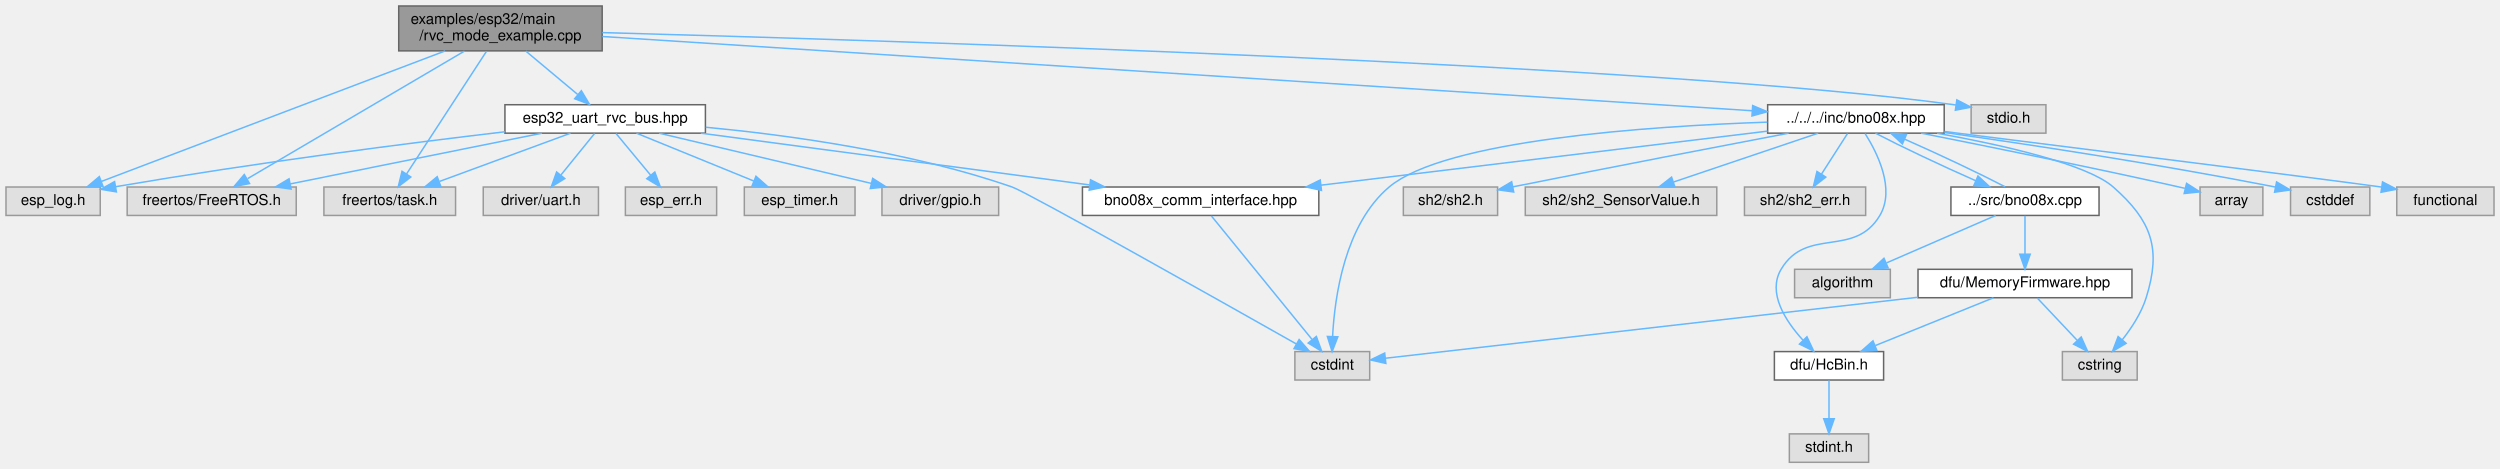
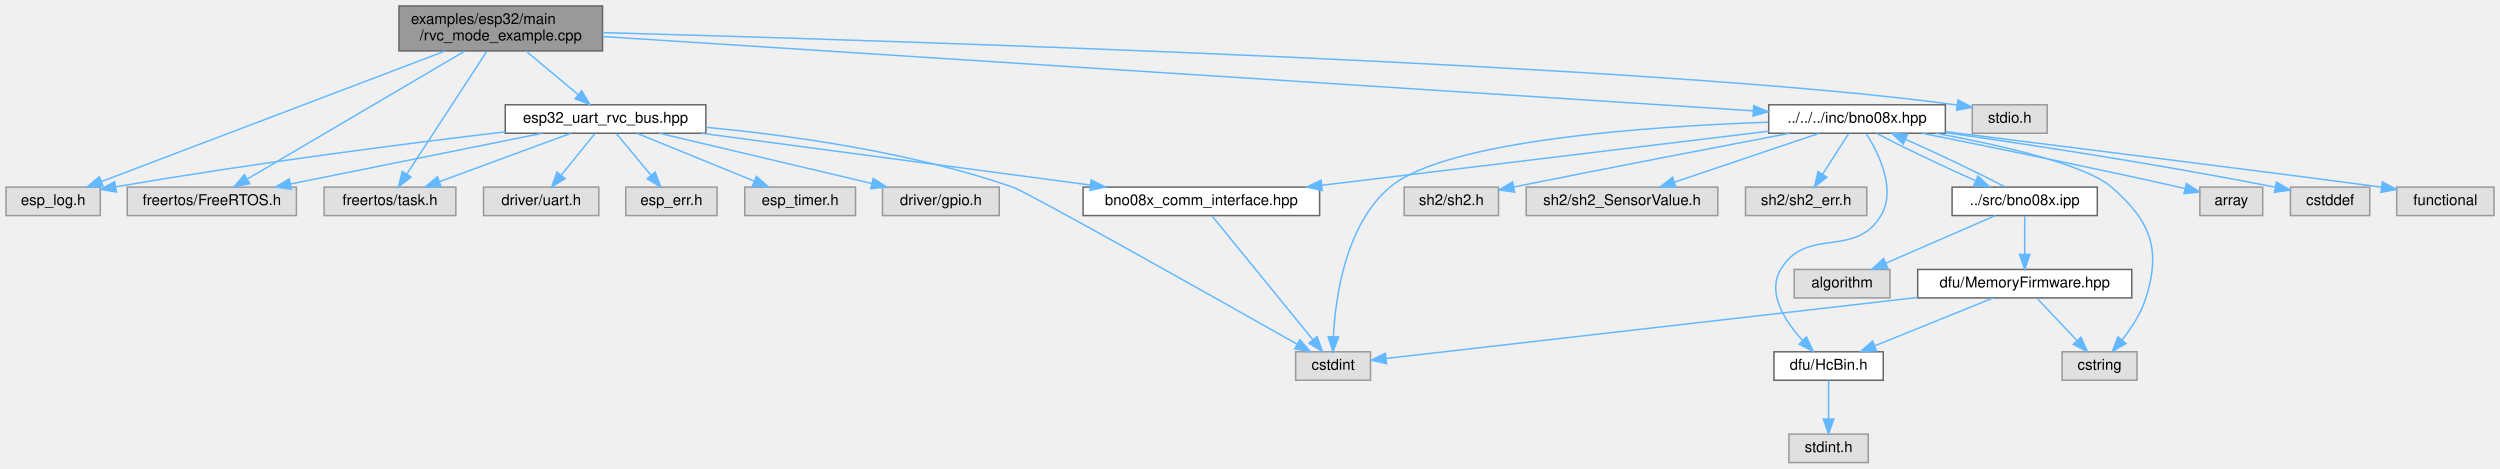
- <svg xmlns="http://www.w3.org/2000/svg" xmlns:xlink="http://www.w3.org/1999/xlink" width="1671pt" height="313pt" viewBox="0.00 0.00 1671.00 313.00">
+ <svg xmlns="http://www.w3.org/2000/svg" xmlns:xlink="http://www.w3.org/1999/xlink" width="1670pt" height="313pt" viewBox="0.00 0.00 1670.00 313.00">
  <g id="graph0" class="graph" transform="scale(1 1) rotate(0) translate(4 309)">
    <g id="Node000001" class="node">
      <g id="a_Node000001">
        <a xlink:title="RVC (Rotation Vector Computation) mode example.">
          <polygon fill="#999999" stroke="#666666" points="398.5,-305 262.5,-305 262.5,-275 398.5,-275 398.5,-305" />
          <text text-anchor="start" x="270.5" y="-293" font-family="Helvetica,sans-Serif" font-size="10.00">examples/esp32/main</text>
          <text text-anchor="middle" x="330.5" y="-282" font-family="Helvetica,sans-Serif" font-size="10.00">/rvc_mode_example.cpp</text>
        </a>
      </g>
    </g>
    <g id="Node000002" class="node">
      <g id="a_Node000002">
        <a xlink:title=" ">
          <polygon fill="#e0e0e0" stroke="#999999" points="63,-184 0,-184 0,-165 63,-165 63,-184" />
          <text text-anchor="middle" x="31.5" y="-172" font-family="Helvetica,sans-Serif" font-size="10.00">esp_log.h</text>
        </a>
      </g>
    </g>
    <g id="edge1_Node000001_Node000002" class="edge">
      <g id="a_edge1_Node000001_Node000002">
        <a xlink:title=" ">
          <path fill="none" stroke="#63b8ff" d="M293.54,-274.97C234.43,-252.53 119.62,-208.95 63.69,-187.72" />
          <polygon fill="#63b8ff" stroke="#63b8ff" points="64.86,-184.42 54.27,-184.14 62.38,-190.97 64.86,-184.42" />
        </a>
      </g>
    </g>
    <g id="Node000003" class="node">
      <g id="a_Node000003">
        <a xlink:title=" ">
          <polygon fill="#e0e0e0" stroke="#999999" points="194,-184 81,-184 81,-165 194,-165 194,-184" />
          <text text-anchor="middle" x="137.5" y="-172" font-family="Helvetica,sans-Serif" font-size="10.00">freertos/FreeRTOS.h</text>
        </a>
      </g>
    </g>
    <g id="edge2_Node000001_Node000003" class="edge">
      <g id="a_edge2_Node000001_Node000003">
        <a xlink:title=" ">
          <path fill="none" stroke="#63b8ff" d="M306.45,-274.85C269.34,-253.03 198.56,-211.41 161.5,-189.61" />
          <polygon fill="#63b8ff" stroke="#63b8ff" points="162.81,-186.32 152.41,-184.27 159.26,-192.36 162.81,-186.32" />
        </a>
      </g>
    </g>
    <g id="Node000004" class="node">
      <g id="a_Node000004">
        <a xlink:title=" ">
          <polygon fill="#e0e0e0" stroke="#999999" points="300.5,-184 212.5,-184 212.5,-165 300.5,-165 300.5,-184" />
          <text text-anchor="middle" x="256.5" y="-172" font-family="Helvetica,sans-Serif" font-size="10.00">freertos/task.h</text>
        </a>
      </g>
    </g>
    <g id="edge3_Node000001_Node000004" class="edge">
      <g id="a_edge3_Node000001_Node000004">
        <a xlink:title=" ">
          <path fill="none" stroke="#63b8ff" d="M321.13,-274.63C307.52,-253.75 282.31,-215.09 267.73,-192.72" />
          <polygon fill="#63b8ff" stroke="#63b8ff" points="270.58,-190.69 262.19,-184.23 264.72,-194.52 270.58,-190.69" />
        </a>
      </g>
    </g>
    <g id="Node000005" class="node">
      <g id="a_Node000005">
        <a xlink:title=" ">
          <polygon fill="#e0e0e0" stroke="#999999" points="1363.5,-239 1313.5,-239 1313.5,-220 1363.5,-220 1363.5,-239" />
          <text text-anchor="middle" x="1338.5" y="-227" font-family="Helvetica,sans-Serif" font-size="10.00">stdio.h</text>
        </a>
      </g>
    </g>
    <g id="edge4_Node000001_Node000005" class="edge">
      <g id="a_edge4_Node000001_Node000005">
        <a xlink:title=" ">
          <path fill="none" stroke="#63b8ff" d="M398.55,-287.22C586.4,-282.05 1110.43,-265.73 1303.33,-238.82" />
          <polygon fill="#63b8ff" stroke="#63b8ff" points="1303.96,-242.26 1313.36,-237.36 1302.96,-235.33 1303.96,-242.26" />
        </a>
      </g>
    </g>
    <g id="Node000006" class="node">
      <g id="a_Node000006">
        <a xlink:href="bno08x_8hpp.html" target="_top" xlink:title="High-level C++ driver for the BNO08x 9-axis IMU family.">
          <polygon fill="white" stroke="#666666" points="1295.5,-239 1177.5,-239 1177.5,-220 1295.5,-220 1295.5,-239" />
          <text text-anchor="middle" x="1236.5" y="-227" font-family="Helvetica,sans-Serif" font-size="10.00">../../../inc/bno08x.hpp</text>
        </a>
      </g>
    </g>
    <g id="edge5_Node000001_Node000006" class="edge">
      <g id="a_edge5_Node000001_Node000006">
        <a xlink:title=" ">
          <path fill="none" stroke="#63b8ff" d="M398.6,-284.6C566.36,-273.77 998.19,-245.89 1167.2,-234.97" />
          <polygon fill="#63b8ff" stroke="#63b8ff" points="1167.48,-238.46 1177.23,-234.33 1167.02,-231.48 1167.48,-238.46" />
        </a>
      </g>
    </g>
    <g id="Node000021" class="node">
      <g id="a_Node000021">
        <a xlink:href="esp32__uart__rvc__bus_8hpp.html" target="_top" xlink:title="ESP32 UART CommInterface implementation for BNO08x RVC mode.">
          <polygon fill="white" stroke="#666666" points="467.5,-239 333.5,-239 333.5,-220 467.5,-220 467.5,-239" />
          <text text-anchor="middle" x="400.5" y="-227" font-family="Helvetica,sans-Serif" font-size="10.00">esp32_uart_rvc_bus.hpp</text>
        </a>
      </g>
    </g>
    <g id="edge25_Node000001_Node000021" class="edge">
      <g id="a_edge25_Node000001_Node000021">
        <a xlink:title=" ">
          <path fill="none" stroke="#63b8ff" d="M347.45,-274.84C357.92,-266.09 371.36,-254.85 382.09,-245.88" />
          <polygon fill="#63b8ff" stroke="#63b8ff" points="384.58,-248.36 390.01,-239.27 380.09,-242.99 384.58,-248.36" />
        </a>
      </g>
    </g>
    <g id="Node000007" class="node">
      <g id="a_Node000007">
        <a xlink:href="bno08x__comm__interface_8hpp.html" target="_top" xlink:title="CRTP-based communication interface for the BNO08x IMU family.">
          <polygon fill="white" stroke="#666666" points="877.5,-184 719.5,-184 719.5,-165 877.5,-165 877.5,-184" />
          <text text-anchor="middle" x="798.5" y="-172" font-family="Helvetica,sans-Serif" font-size="10.00">bno08x_comm_interface.hpp</text>
        </a>
      </g>
    </g>
    <g id="edge6_Node000006_Node000007" class="edge">
      <g id="a_edge6_Node000006_Node000007">
        <a xlink:title=" ">
          <path fill="none" stroke="#63b8ff" d="M1177.43,-221.35C1100.39,-212.03 965.28,-195.68 878.94,-185.23" />
          <polygon fill="#63b8ff" stroke="#63b8ff" points="879.27,-181.75 868.92,-184.02 878.43,-188.7 879.27,-181.75" />
        </a>
      </g>
    </g>
    <g id="Node000008" class="node">
      <g id="a_Node000008">
        <a xlink:title=" ">
          <polygon fill="#e0e0e0" stroke="#999999" points="911.5,-74 861.5,-74 861.5,-55 911.5,-55 911.5,-74" />
          <text text-anchor="middle" x="886.5" y="-62" font-family="Helvetica,sans-Serif" font-size="10.00">cstdint</text>
        </a>
      </g>
    </g>
    <g id="edge12_Node000006_Node000008" class="edge">
      <g id="a_edge12_Node000006_Node000008">
        <a xlink:title=" ">
          <path fill="none" stroke="#63b8ff" d="M1177.28,-227.36C1097.63,-224.63 961.66,-215.37 924.5,-184 894.87,-158.99 888.11,-110.82 886.71,-84.24" />
          <polygon fill="#63b8ff" stroke="#63b8ff" points="890.21,-83.89 886.39,-74.01 883.21,-84.12 890.21,-83.89" />
        </a>
      </g>
    </g>
    <g id="Node000009" class="node">
      <g id="a_Node000009">
        <a xlink:href="HcBin_8h.html" target="_top" xlink:title="API Definition for HcBin objects (Hillcrest Binary Files).">
-           <polygon fill="white" stroke="#666666" points="1255,-74 1182,-74 1182,-55 1255,-55 1255,-74" />
-           <text text-anchor="middle" x="1218.5" y="-62" font-family="Helvetica,sans-Serif" font-size="10.00">dfu/HcBin.h</text>
+           <polygon fill="white" stroke="#666666" points="1254,-74 1181,-74 1181,-55 1254,-55 1254,-74" />
+           <text text-anchor="middle" x="1217.5" y="-62" font-family="Helvetica,sans-Serif" font-size="10.00">dfu/HcBin.h</text>
        </a>
      </g>
    </g>
    <g id="edge8_Node000006_Node000009" class="edge">
      <g id="a_edge8_Node000006_Node000009">
        <a xlink:title=" ">
-           <path fill="none" stroke="#63b8ff" d="M1242.66,-219.69C1250.79,-206.84 1262.95,-182.6 1252.5,-165 1235.44,-136.27 1203.56,-157.73 1186.5,-129 1177.21,-113.35 1189.23,-94.67 1201.1,-81.64" />
-           <polygon fill="#63b8ff" stroke="#63b8ff" points="1203.76,-83.92 1208.27,-74.33 1198.77,-79.01 1203.76,-83.92" />
+           <path fill="none" stroke="#63b8ff" d="M1242.67,-219.68C1250.83,-206.82 1263,-182.56 1252.5,-165 1235.15,-135.99 1202.85,-158.01 1185.5,-129 1176.16,-113.38 1188.19,-94.7 1200.07,-81.65" />
+           <polygon fill="#63b8ff" stroke="#63b8ff" points="1202.74,-83.93 1207.26,-74.34 1197.75,-79.02 1202.74,-83.93" />
        </a>
      </g>
    </g>
    <g id="Node000011" class="node">
      <g id="a_Node000011">
        <a xlink:title=" ">
-           <polygon fill="#e0e0e0" stroke="#999999" points="1508.5,-184 1466.5,-184 1466.5,-165 1508.5,-165 1508.5,-184" />
-           <text text-anchor="middle" x="1487.5" y="-172" font-family="Helvetica,sans-Serif" font-size="10.00">array</text>
+           <polygon fill="#e0e0e0" stroke="#999999" points="1507.5,-184 1465.5,-184 1465.5,-165 1507.5,-165 1507.5,-184" />
+           <text text-anchor="middle" x="1486.5" y="-172" font-family="Helvetica,sans-Serif" font-size="10.00">array</text>
        </a>
      </g>
    </g>
    <g id="edge10_Node000006_Node000011" class="edge">
      <g id="a_edge10_Node000006_Node000011">
        <a xlink:title=" ">
-           <path fill="none" stroke="#63b8ff" d="M1280.04,-220C1323.73,-211.35 1392.91,-197.37 1452.5,-184 1453.77,-183.72 1455.06,-183.42 1456.37,-183.12" />
-           <polygon fill="#63b8ff" stroke="#63b8ff" points="1457.5,-186.45 1466.43,-180.74 1455.89,-179.64 1457.5,-186.45" />
+           <path fill="none" stroke="#63b8ff" d="M1279.83,-219.98C1323.32,-211.33 1392.18,-197.34 1451.5,-184 1452.77,-183.71 1454.06,-183.42 1455.37,-183.12" />
+           <polygon fill="#63b8ff" stroke="#63b8ff" points="1456.5,-186.45 1465.43,-180.74 1454.89,-179.63 1456.5,-186.45" />
        </a>
      </g>
    </g>
    <g id="Node000012" class="node">
      <g id="a_Node000012">
        <a xlink:title=" ">
-           <polygon fill="#e0e0e0" stroke="#999999" points="1580,-184 1527,-184 1527,-165 1580,-165 1580,-184" />
-           <text text-anchor="middle" x="1553.5" y="-172" font-family="Helvetica,sans-Serif" font-size="10.00">cstddef</text>
+           <polygon fill="#e0e0e0" stroke="#999999" points="1579,-184 1526,-184 1526,-165 1579,-165 1579,-184" />
+           <text text-anchor="middle" x="1552.5" y="-172" font-family="Helvetica,sans-Serif" font-size="10.00">cstddef</text>
        </a>
      </g>
    </g>
    <g id="edge11_Node000006_Node000012" class="edge">
      <g id="a_edge11_Node000006_Node000012">
        <a xlink:title=" ">
-           <path fill="none" stroke="#63b8ff" d="M1295.66,-220.44C1350.46,-212.68 1434.42,-200.04 1516.78,-184.01" />
-           <polygon fill="#63b8ff" stroke="#63b8ff" points="1517.67,-187.4 1526.81,-182.04 1516.32,-180.53 1517.67,-187.4" />
+           <path fill="none" stroke="#63b8ff" d="M1295.72,-220.39C1350.33,-212.62 1433.85,-199.99 1515.82,-184" />
+           <polygon fill="#63b8ff" stroke="#63b8ff" points="1516.68,-187.4 1525.81,-182.03 1515.32,-180.53 1516.68,-187.4" />
        </a>
      </g>
    </g>
    <g id="Node000013" class="node">
      <g id="a_Node000013">
        <a xlink:title=" ">
-           <polygon fill="#e0e0e0" stroke="#999999" points="1424.5,-74 1374.5,-74 1374.5,-55 1424.5,-55 1424.5,-74" />
-           <text text-anchor="middle" x="1399.5" y="-62" font-family="Helvetica,sans-Serif" font-size="10.00">cstring</text>
+           <polygon fill="#e0e0e0" stroke="#999999" points="1423.5,-74 1373.5,-74 1373.5,-55 1423.5,-55 1423.5,-74" />
+           <text text-anchor="middle" x="1398.5" y="-62" font-family="Helvetica,sans-Serif" font-size="10.00">cstring</text>
        </a>
      </g>
    </g>
    <g id="edge13_Node000006_Node000013" class="edge">
      <g id="a_edge13_Node000006_Node000013">
        <a xlink:title=" ">
-           <path fill="none" stroke="#63b8ff" d="M1290.75,-219.95C1334.32,-212.1 1391.02,-199.39 1408.5,-184 1434.26,-161.33 1440.78,-142.74 1430.5,-110 1427.27,-99.71 1420.72,-89.72 1414.47,-81.82" />
-           <polygon fill="#63b8ff" stroke="#63b8ff" points="1417.11,-79.52 1407.98,-74.15 1411.77,-84.04 1417.11,-79.52" />
+           <path fill="none" stroke="#63b8ff" d="M1289.21,-219.96C1332.35,-212.04 1389,-199.21 1406.5,-184 1432.5,-161.41 1439.82,-142.86 1429.5,-110 1426.27,-99.71 1419.72,-89.72 1413.47,-81.82" />
+           <polygon fill="#63b8ff" stroke="#63b8ff" points="1416.11,-79.52 1406.98,-74.15 1410.77,-84.04 1416.11,-79.52" />
        </a>
      </g>
    </g>
    <g id="Node000014" class="node">
      <g id="a_Node000014">
        <a xlink:title=" ">
-           <polygon fill="#e0e0e0" stroke="#999999" points="1663,-184 1598,-184 1598,-165 1663,-165 1663,-184" />
-           <text text-anchor="middle" x="1630.5" y="-172" font-family="Helvetica,sans-Serif" font-size="10.00">functional</text>
+           <polygon fill="#e0e0e0" stroke="#999999" points="1662,-184 1597,-184 1597,-165 1662,-165 1662,-184" />
+           <text text-anchor="middle" x="1629.5" y="-172" font-family="Helvetica,sans-Serif" font-size="10.00">functional</text>
        </a>
      </g>
    </g>
    <g id="edge14_Node000006_Node000014" class="edge">
      <g id="a_edge14_Node000006_Node000014">
        <a xlink:title=" ">
-           <path fill="none" stroke="#63b8ff" d="M1295.69,-221.1C1384.11,-210.03 1544.36,-189.95 1587.79,-183.98" />
-           <polygon fill="#63b8ff" stroke="#63b8ff" points="1588.48,-187.41 1597.87,-182.51 1587.47,-180.49 1588.48,-187.41" />
+           <path fill="none" stroke="#63b8ff" d="M1295.52,-221.1C1383.7,-210.03 1543.49,-189.95 1586.81,-183.98" />
+           <polygon fill="#63b8ff" stroke="#63b8ff" points="1587.48,-187.42 1596.87,-182.51 1586.47,-180.49 1587.48,-187.42" />
        </a>
      </g>
    </g>
    <g id="Node000015" class="node">
      <g id="a_Node000015">
        <a xlink:title=" ">
          <polygon fill="#e0e0e0" stroke="#999999" points="997,-184 934,-184 934,-165 997,-165 997,-184" />
          <text text-anchor="middle" x="965.5" y="-172" font-family="Helvetica,sans-Serif" font-size="10.00">sh2/sh2.h</text>
        </a>
      </g>
    </g>
    <g id="edge15_Node000006_Node000015" class="edge">
      <g id="a_edge15_Node000006_Node000015">
        <a xlink:title=" ">
          <path fill="none" stroke="#63b8ff" d="M1191.51,-219.98C1147.21,-211.55 1077.33,-198.14 1007.17,-184.11" />
          <polygon fill="#63b8ff" stroke="#63b8ff" points="1007.77,-180.66 997.28,-182.13 1006.39,-187.53 1007.77,-180.66" />
        </a>
      </g>
    </g>
    <g id="Node000016" class="node">
      <g id="a_Node000016">
        <a xlink:title=" ">
          <polygon fill="#e0e0e0" stroke="#999999" points="1143.5,-184 1015.5,-184 1015.5,-165 1143.5,-165 1143.5,-184" />
          <text text-anchor="middle" x="1079.5" y="-172" font-family="Helvetica,sans-Serif" font-size="10.00">sh2/sh2_SensorValue.h</text>
        </a>
      </g>
    </g>
    <g id="edge16_Node000006_Node000016" class="edge">
      <g id="a_edge16_Node000006_Node000016">
        <a xlink:title=" ">
          <path fill="none" stroke="#63b8ff" d="M1211.28,-219.98C1185.14,-211.16 1144.1,-197.31 1114.77,-187.41" />
          <polygon fill="#63b8ff" stroke="#63b8ff" points="1115.52,-183.96 1104.92,-184.08 1113.28,-190.6 1115.52,-183.96" />
        </a>
      </g>
    </g>
    <g id="Node000017" class="node">
      <g id="a_Node000017">
        <a xlink:title=" ">
          <polygon fill="#e0e0e0" stroke="#999999" points="1243,-184 1162,-184 1162,-165 1243,-165 1243,-184" />
          <text text-anchor="middle" x="1202.5" y="-172" font-family="Helvetica,sans-Serif" font-size="10.00">sh2/sh2_err.h</text>
        </a>
      </g>
    </g>
    <g id="edge17_Node000006_Node000017" class="edge">
      <g id="a_edge17_Node000006_Node000017">
        <a xlink:title=" ">
          <path fill="none" stroke="#63b8ff" d="M1230.89,-219.75C1226.18,-212.42 1219.33,-201.73 1213.53,-192.7" />
          <polygon fill="#63b8ff" stroke="#63b8ff" points="1216.36,-190.62 1208.01,-184.09 1210.46,-194.4 1216.36,-190.62" />
        </a>
      </g>
    </g>
    <g id="Node000018" class="node">
      <g id="a_Node000018">
-         <a xlink:href="bno08x_8cpp.html" target="_top" xlink:title="Template method implementations for the BNO085 driver class.">
-           <polygon fill="white" stroke="#666666" points="1399,-184 1300,-184 1300,-165 1399,-165 1399,-184" />
-           <text text-anchor="middle" x="1349.5" y="-172" font-family="Helvetica,sans-Serif" font-size="10.00">../src/bno08x.cpp</text>
+         <a xlink:href="bno08x_8ipp.html" target="_top" xlink:title="Template method implementations for the BNO085 driver class.">
+           <polygon fill="white" stroke="#666666" points="1397,-184 1300,-184 1300,-165 1397,-165 1397,-184" />
+           <text text-anchor="middle" x="1348.5" y="-172" font-family="Helvetica,sans-Serif" font-size="10.00">../src/bno08x.ipp</text>
        </a>
      </g>
    </g>
    <g id="edge18_Node000006_Node000018" class="edge">
      <g id="a_edge18_Node000006_Node000018">
        <a xlink:title=" ">
-           <path fill="none" stroke="#63b8ff" d="M1249.54,-219.98C1265.98,-211.38 1294.29,-197.99 1316.68,-188.15" />
-           <polygon fill="#63b8ff" stroke="#63b8ff" points="1318.08,-191.36 1325.87,-184.17 1315.3,-184.93 1318.08,-191.36" />
+           <path fill="none" stroke="#63b8ff" d="M1249.38,-219.98C1265.59,-211.42 1293.46,-198.11 1315.62,-188.28" />
+           <polygon fill="#63b8ff" stroke="#63b8ff" points="1317.27,-191.38 1325.03,-184.17 1314.46,-184.97 1317.27,-191.38" />
        </a>
      </g>
    </g>
    <g id="edge7_Node000007_Node000008" class="edge">
      <g id="a_edge7_Node000007_Node000008">
        <a xlink:title=" ">
          <path fill="none" stroke="#63b8ff" d="M805.7,-164.66C820.41,-146.61 854.09,-105.28 872.99,-82.08" />
          <polygon fill="#63b8ff" stroke="#63b8ff" points="875.84,-84.12 879.45,-74.16 870.41,-79.7 875.84,-84.12" />
        </a>
      </g>
    </g>
    <g id="Node000010" class="node">
      <g id="a_Node000010">
        <a xlink:title=" ">
-           <polygon fill="#e0e0e0" stroke="#999999" points="1245,-19 1192,-19 1192,0 1245,0 1245,-19" />
-           <text text-anchor="middle" x="1218.5" y="-7" font-family="Helvetica,sans-Serif" font-size="10.00">stdint.h</text>
+           <polygon fill="#e0e0e0" stroke="#999999" points="1244,-19 1191,-19 1191,0 1244,0 1244,-19" />
+           <text text-anchor="middle" x="1217.5" y="-7" font-family="Helvetica,sans-Serif" font-size="10.00">stdint.h</text>
        </a>
      </g>
    </g>
    <g id="edge9_Node000009_Node000010" class="edge">
      <g id="a_edge9_Node000009_Node000010">
        <a xlink:title=" ">
-           <path fill="none" stroke="#63b8ff" d="M1218.5,-54.75C1218.5,-47.8 1218.5,-37.85 1218.5,-29.13" />
-           <polygon fill="#63b8ff" stroke="#63b8ff" points="1222,-29.09 1218.5,-19.09 1215,-29.09 1222,-29.09" />
+           <path fill="none" stroke="#63b8ff" d="M1217.5,-54.75C1217.5,-47.8 1217.5,-37.85 1217.5,-29.13" />
+           <polygon fill="#63b8ff" stroke="#63b8ff" points="1221,-29.09 1217.5,-19.09 1214,-29.09 1221,-29.09" />
        </a>
      </g>
    </g>
    <g id="edge19_Node000018_Node000006" class="edge">
      <g id="a_edge19_Node000018_Node000006">
        <a xlink:title=" ">
-           <path fill="none" stroke="#63b8ff" d="M1336.16,-184.17C1319.65,-192.79 1291.49,-206.11 1269.22,-215.9" />
-           <polygon fill="#63b8ff" stroke="#63b8ff" points="1267.56,-212.8 1259.77,-219.98 1270.34,-219.23 1267.56,-212.8" />
+           <path fill="none" stroke="#63b8ff" d="M1335.33,-184.17C1318.98,-192.79 1291.07,-206.11 1268.98,-215.9" />
+           <polygon fill="#63b8ff" stroke="#63b8ff" points="1267.38,-212.78 1259.61,-219.98 1270.17,-219.19 1267.38,-212.78" />
        </a>
      </g>
    </g>
    <g id="Node000019" class="node">
      <g id="a_Node000019">
        <a xlink:title=" ">
-           <polygon fill="#e0e0e0" stroke="#999999" points="1259.5,-129 1195.5,-129 1195.5,-110 1259.5,-110 1259.5,-129" />
-           <text text-anchor="middle" x="1227.5" y="-117" font-family="Helvetica,sans-Serif" font-size="10.00">algorithm</text>
+           <polygon fill="#e0e0e0" stroke="#999999" points="1258.5,-129 1194.5,-129 1194.5,-110 1258.5,-110 1258.5,-129" />
+           <text text-anchor="middle" x="1226.5" y="-117" font-family="Helvetica,sans-Serif" font-size="10.00">algorithm</text>
        </a>
      </g>
    </g>
    <g id="edge20_Node000018_Node000019" class="edge">
      <g id="a_edge20_Node000018_Node000019">
        <a xlink:title=" ">
-           <path fill="none" stroke="#63b8ff" d="M1329.9,-164.98C1310.18,-156.42 1279.55,-143.11 1256.92,-133.28" />
-           <polygon fill="#63b8ff" stroke="#63b8ff" points="1258.02,-129.94 1247.46,-129.17 1255.24,-136.37 1258.02,-129.94" />
+           <path fill="none" stroke="#63b8ff" d="M1328.9,-164.98C1309.18,-156.42 1278.55,-143.11 1255.92,-133.28" />
+           <polygon fill="#63b8ff" stroke="#63b8ff" points="1257.02,-129.94 1246.46,-129.17 1254.24,-136.37 1257.02,-129.94" />
        </a>
      </g>
    </g>
    <g id="Node000020" class="node">
      <g id="a_Node000020">
        <a xlink:href="MemoryFirmware_8hpp.html" target="_top" xlink:title=" ">
-           <polygon fill="white" stroke="#666666" points="1421,-129 1278,-129 1278,-110 1421,-110 1421,-129" />
-           <text text-anchor="middle" x="1349.5" y="-117" font-family="Helvetica,sans-Serif" font-size="10.00">dfu/MemoryFirmware.hpp</text>
+           <polygon fill="white" stroke="#666666" points="1420,-129 1277,-129 1277,-110 1420,-110 1420,-129" />
+           <text text-anchor="middle" x="1348.5" y="-117" font-family="Helvetica,sans-Serif" font-size="10.00">dfu/MemoryFirmware.hpp</text>
        </a>
      </g>
    </g>
    <g id="edge21_Node000018_Node000020" class="edge">
      <g id="a_edge21_Node000018_Node000020">
        <a xlink:title=" ">
-           <path fill="none" stroke="#63b8ff" d="M1349.5,-164.75C1349.5,-157.8 1349.5,-147.85 1349.5,-139.13" />
-           <polygon fill="#63b8ff" stroke="#63b8ff" points="1353,-139.09 1349.5,-129.09 1346,-139.09 1353,-139.09" />
+           <path fill="none" stroke="#63b8ff" d="M1348.5,-164.75C1348.5,-157.8 1348.5,-147.85 1348.5,-139.13" />
+           <polygon fill="#63b8ff" stroke="#63b8ff" points="1352,-139.09 1348.5,-129.09 1345,-139.09 1352,-139.09" />
        </a>
      </g>
    </g>
    <g id="edge23_Node000020_Node000008" class="edge">
      <g id="a_edge23_Node000020_Node000008">
        <a xlink:title=" ">
-           <path fill="none" stroke="#63b8ff" d="M1277.92,-110.31C1177.31,-98.79 997.9,-78.25 921.99,-69.56" />
-           <polygon fill="#63b8ff" stroke="#63b8ff" points="922.31,-66.08 911.98,-68.42 921.52,-73.03 922.31,-66.08" />
+           <path fill="none" stroke="#63b8ff" d="M1276.82,-110.28C1176.36,-98.75 997.53,-78.24 921.87,-69.56" />
+           <polygon fill="#63b8ff" stroke="#63b8ff" points="922.23,-66.08 911.89,-68.41 921.43,-73.03 922.23,-66.08" />
        </a>
      </g>
    </g>
    <g id="edge22_Node000020_Node000009" class="edge">
      <g id="a_edge22_Node000020_Node000009">
        <a xlink:title=" ">
-           <path fill="none" stroke="#63b8ff" d="M1328.45,-109.98C1307.09,-101.34 1273.8,-87.87 1249.44,-78.02" />
-           <polygon fill="#63b8ff" stroke="#63b8ff" points="1250.51,-74.68 1239.93,-74.17 1247.89,-81.17 1250.51,-74.68" />
+           <path fill="none" stroke="#63b8ff" d="M1327.45,-109.98C1306.09,-101.34 1272.8,-87.87 1248.44,-78.02" />
+           <polygon fill="#63b8ff" stroke="#63b8ff" points="1249.51,-74.68 1238.93,-74.17 1246.89,-81.17 1249.51,-74.68" />
        </a>
      </g>
    </g>
    <g id="edge24_Node000020_Node000013" class="edge">
      <g id="a_edge24_Node000020_Node000013">
        <a xlink:title=" ">
-           <path fill="none" stroke="#63b8ff" d="M1357.76,-109.75C1364.96,-102.11 1375.61,-90.82 1384.35,-81.56" />
-           <polygon fill="#63b8ff" stroke="#63b8ff" points="1387.08,-83.76 1391.4,-74.09 1381.99,-78.96 1387.08,-83.76" />
+           <path fill="none" stroke="#63b8ff" d="M1356.76,-109.75C1363.96,-102.11 1374.61,-90.82 1383.35,-81.56" />
+           <polygon fill="#63b8ff" stroke="#63b8ff" points="1386.08,-83.76 1390.4,-74.09 1380.99,-78.96 1386.08,-83.76" />
        </a>
      </g>
    </g>
    <g id="edge30_Node000021_Node000002" class="edge">
      <g id="a_edge30_Node000021_Node000002">
        <a xlink:title=" ">
          <path fill="none" stroke="#63b8ff" d="M333.48,-220.93C269.12,-213.32 168.93,-200.59 73.45,-184.24" />
          <polygon fill="#63b8ff" stroke="#63b8ff" points="73.79,-180.74 63.34,-182.49 72.59,-187.64 73.79,-180.74" />
        </a>
      </g>
    </g>
    <g id="edge32_Node000021_Node000003" class="edge">
      <g id="a_edge32_Node000021_Node000003">
        <a xlink:title=" ">
          <path fill="none" stroke="#63b8ff" d="M358.24,-219.98C312.46,-210.76 239.36,-196.03 189.95,-186.07" />
          <polygon fill="#63b8ff" stroke="#63b8ff" points="190.58,-182.63 180.09,-184.08 189.2,-189.49 190.58,-182.63" />
        </a>
      </g>
    </g>
    <g id="edge33_Node000021_Node000004" class="edge">
      <g id="a_edge33_Node000021_Node000004">
        <a xlink:title=" ">
          <path fill="none" stroke="#63b8ff" d="M377.36,-219.98C353.68,-211.27 316.63,-197.63 289.79,-187.75" />
          <polygon fill="#63b8ff" stroke="#63b8ff" points="290.65,-184.34 280.06,-184.17 288.23,-190.91 290.65,-184.34" />
        </a>
      </g>
    </g>
    <g id="edge34_Node000021_Node000007" class="edge">
      <g id="a_edge34_Node000021_Node000007">
        <a xlink:title=" ">
          <path fill="none" stroke="#63b8ff" d="M464.45,-219.98C535.28,-210.55 649.33,-195.36 724.1,-185.41" />
          <polygon fill="#63b8ff" stroke="#63b8ff" points="724.93,-188.83 734.38,-184.04 724.01,-181.89 724.93,-188.83" />
        </a>
      </g>
    </g>
    <g id="edge26_Node000021_Node000008" class="edge">
      <g id="a_edge26_Node000021_Node000008">
        <a xlink:title=" ">
          <path fill="none" stroke="#63b8ff" d="M467.75,-223.95C523.78,-218.65 605.03,-207.41 672.5,-184 682.58,-180.5 808.68,-109.49 862.46,-79.1" />
          <polygon fill="#63b8ff" stroke="#63b8ff" points="864.34,-82.06 871.32,-74.09 860.89,-75.97 864.34,-82.06" />
        </a>
      </g>
    </g>
    <g id="Node000022" class="node">
      <g id="a_Node000022">
        <a xlink:title=" ">
          <polygon fill="#e0e0e0" stroke="#999999" points="663.5,-184 585.5,-184 585.5,-165 663.5,-165 663.5,-184" />
          <text text-anchor="middle" x="624.5" y="-172" font-family="Helvetica,sans-Serif" font-size="10.00">driver/gpio.h</text>
        </a>
      </g>
    </g>
    <g id="edge27_Node000021_Node000022" class="edge">
      <g id="a_edge27_Node000021_Node000022">
        <a xlink:title=" ">
          <path fill="none" stroke="#63b8ff" d="M436.49,-219.98C474.99,-210.87 536.19,-196.4 578.24,-186.45" />
          <polygon fill="#63b8ff" stroke="#63b8ff" points="579.3,-189.79 588.23,-184.08 577.69,-182.98 579.3,-189.79" />
        </a>
      </g>
    </g>
    <g id="Node000023" class="node">
      <g id="a_Node000023">
        <a xlink:title=" ">
          <polygon fill="#e0e0e0" stroke="#999999" points="396,-184 319,-184 319,-165 396,-165 396,-184" />
          <text text-anchor="middle" x="357.5" y="-172" font-family="Helvetica,sans-Serif" font-size="10.00">driver/uart.h</text>
        </a>
      </g>
    </g>
    <g id="edge28_Node000021_Node000023" class="edge">
      <g id="a_edge28_Node000021_Node000023">
        <a xlink:title=" ">
          <path fill="none" stroke="#63b8ff" d="M393.4,-219.75C387.33,-212.26 378.41,-201.28 370.99,-192.13" />
          <polygon fill="#63b8ff" stroke="#63b8ff" points="373.49,-189.65 364.47,-184.09 368.05,-194.06 373.49,-189.65" />
        </a>
      </g>
    </g>
    <g id="Node000024" class="node">
      <g id="a_Node000024">
        <a xlink:title=" ">
          <polygon fill="#e0e0e0" stroke="#999999" points="475,-184 414,-184 414,-165 475,-165 475,-184" />
          <text text-anchor="middle" x="444.5" y="-172" font-family="Helvetica,sans-Serif" font-size="10.00">esp_err.h</text>
        </a>
      </g>
    </g>
    <g id="edge29_Node000021_Node000024" class="edge">
      <g id="a_edge29_Node000021_Node000024">
        <a xlink:title=" ">
          <path fill="none" stroke="#63b8ff" d="M407.77,-219.75C414.04,-212.18 423.29,-201.05 430.93,-191.84" />
          <polygon fill="#63b8ff" stroke="#63b8ff" points="433.67,-194.02 437.37,-184.09 428.29,-189.55 433.67,-194.02" />
        </a>
      </g>
    </g>
    <g id="Node000025" class="node">
      <g id="a_Node000025">
        <a xlink:title=" ">
          <polygon fill="#e0e0e0" stroke="#999999" points="567.5,-184 493.5,-184 493.5,-165 567.5,-165 567.5,-184" />
          <text text-anchor="middle" x="530.5" y="-172" font-family="Helvetica,sans-Serif" font-size="10.00">esp_timer.h</text>
        </a>
      </g>
    </g>
    <g id="edge31_Node000021_Node000025" class="edge">
      <g id="a_edge31_Node000021_Node000025">
        <a xlink:title=" ">
          <path fill="none" stroke="#63b8ff" d="M421.39,-219.98C442.58,-211.34 475.63,-197.87 499.8,-188.02" />
          <polygon fill="#63b8ff" stroke="#63b8ff" points="501.29,-191.19 509.23,-184.17 498.65,-184.7 501.29,-191.19" />
        </a>
      </g>
    </g>
  </g>
</svg>
